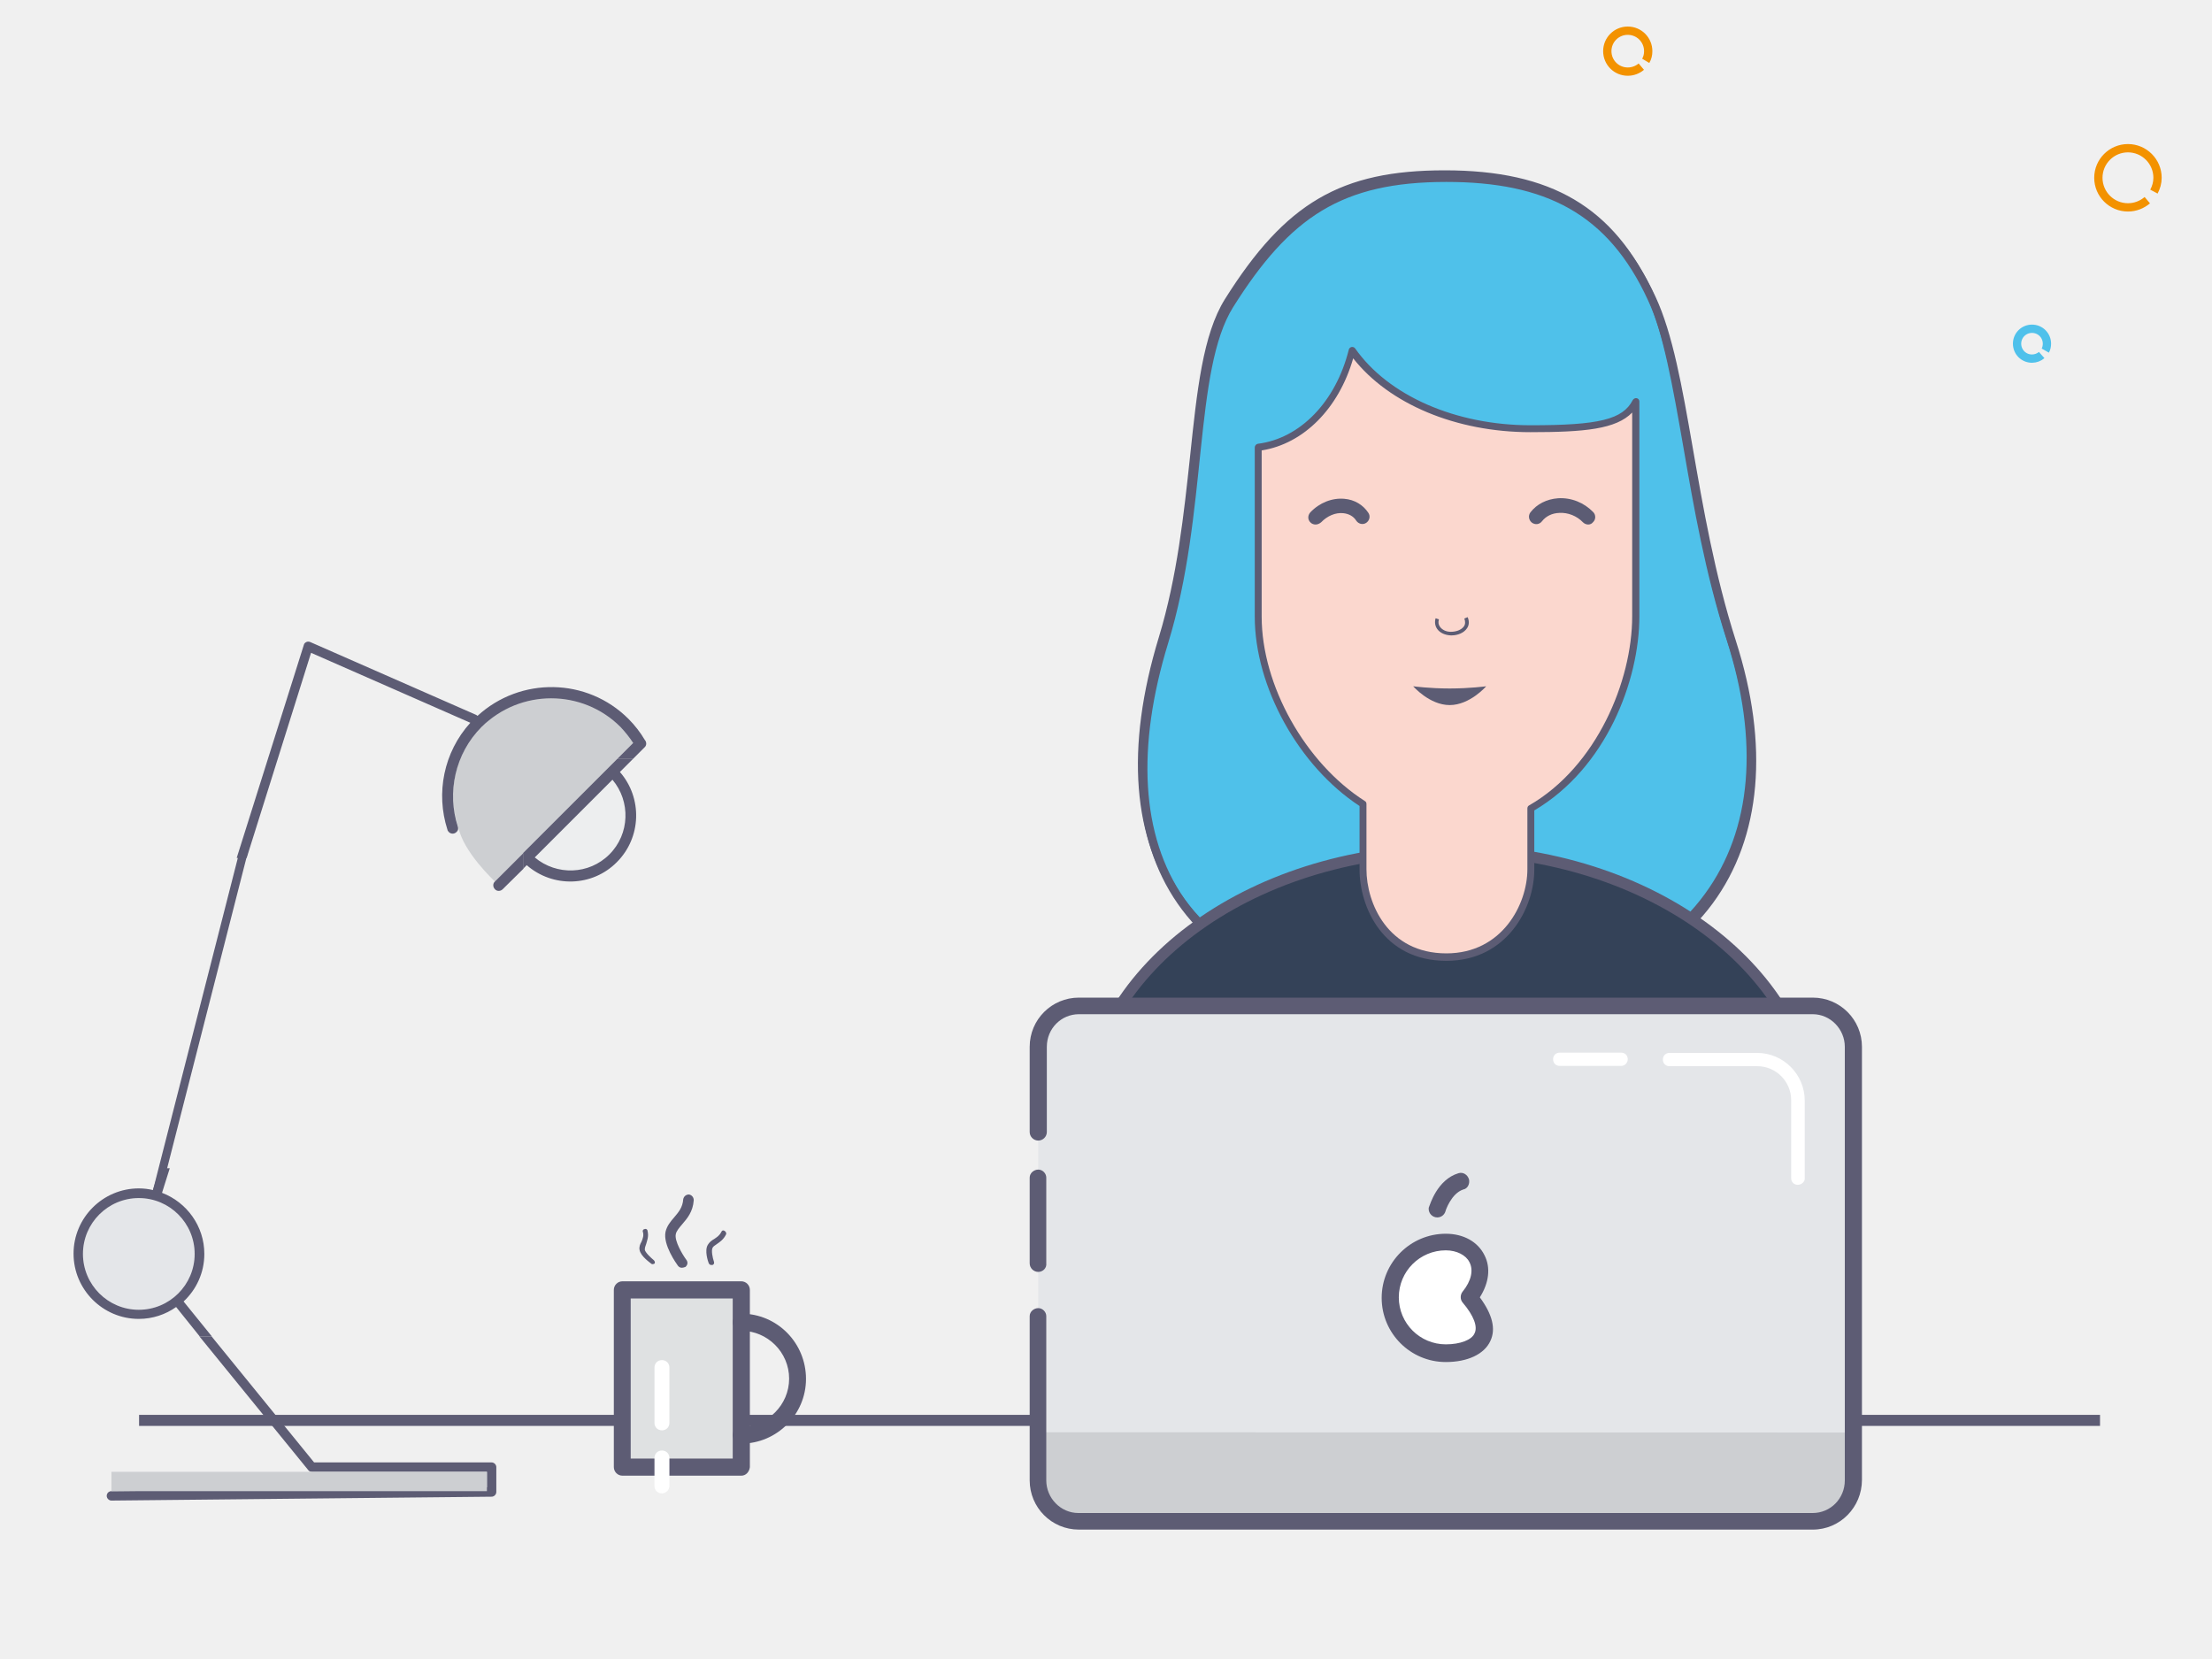
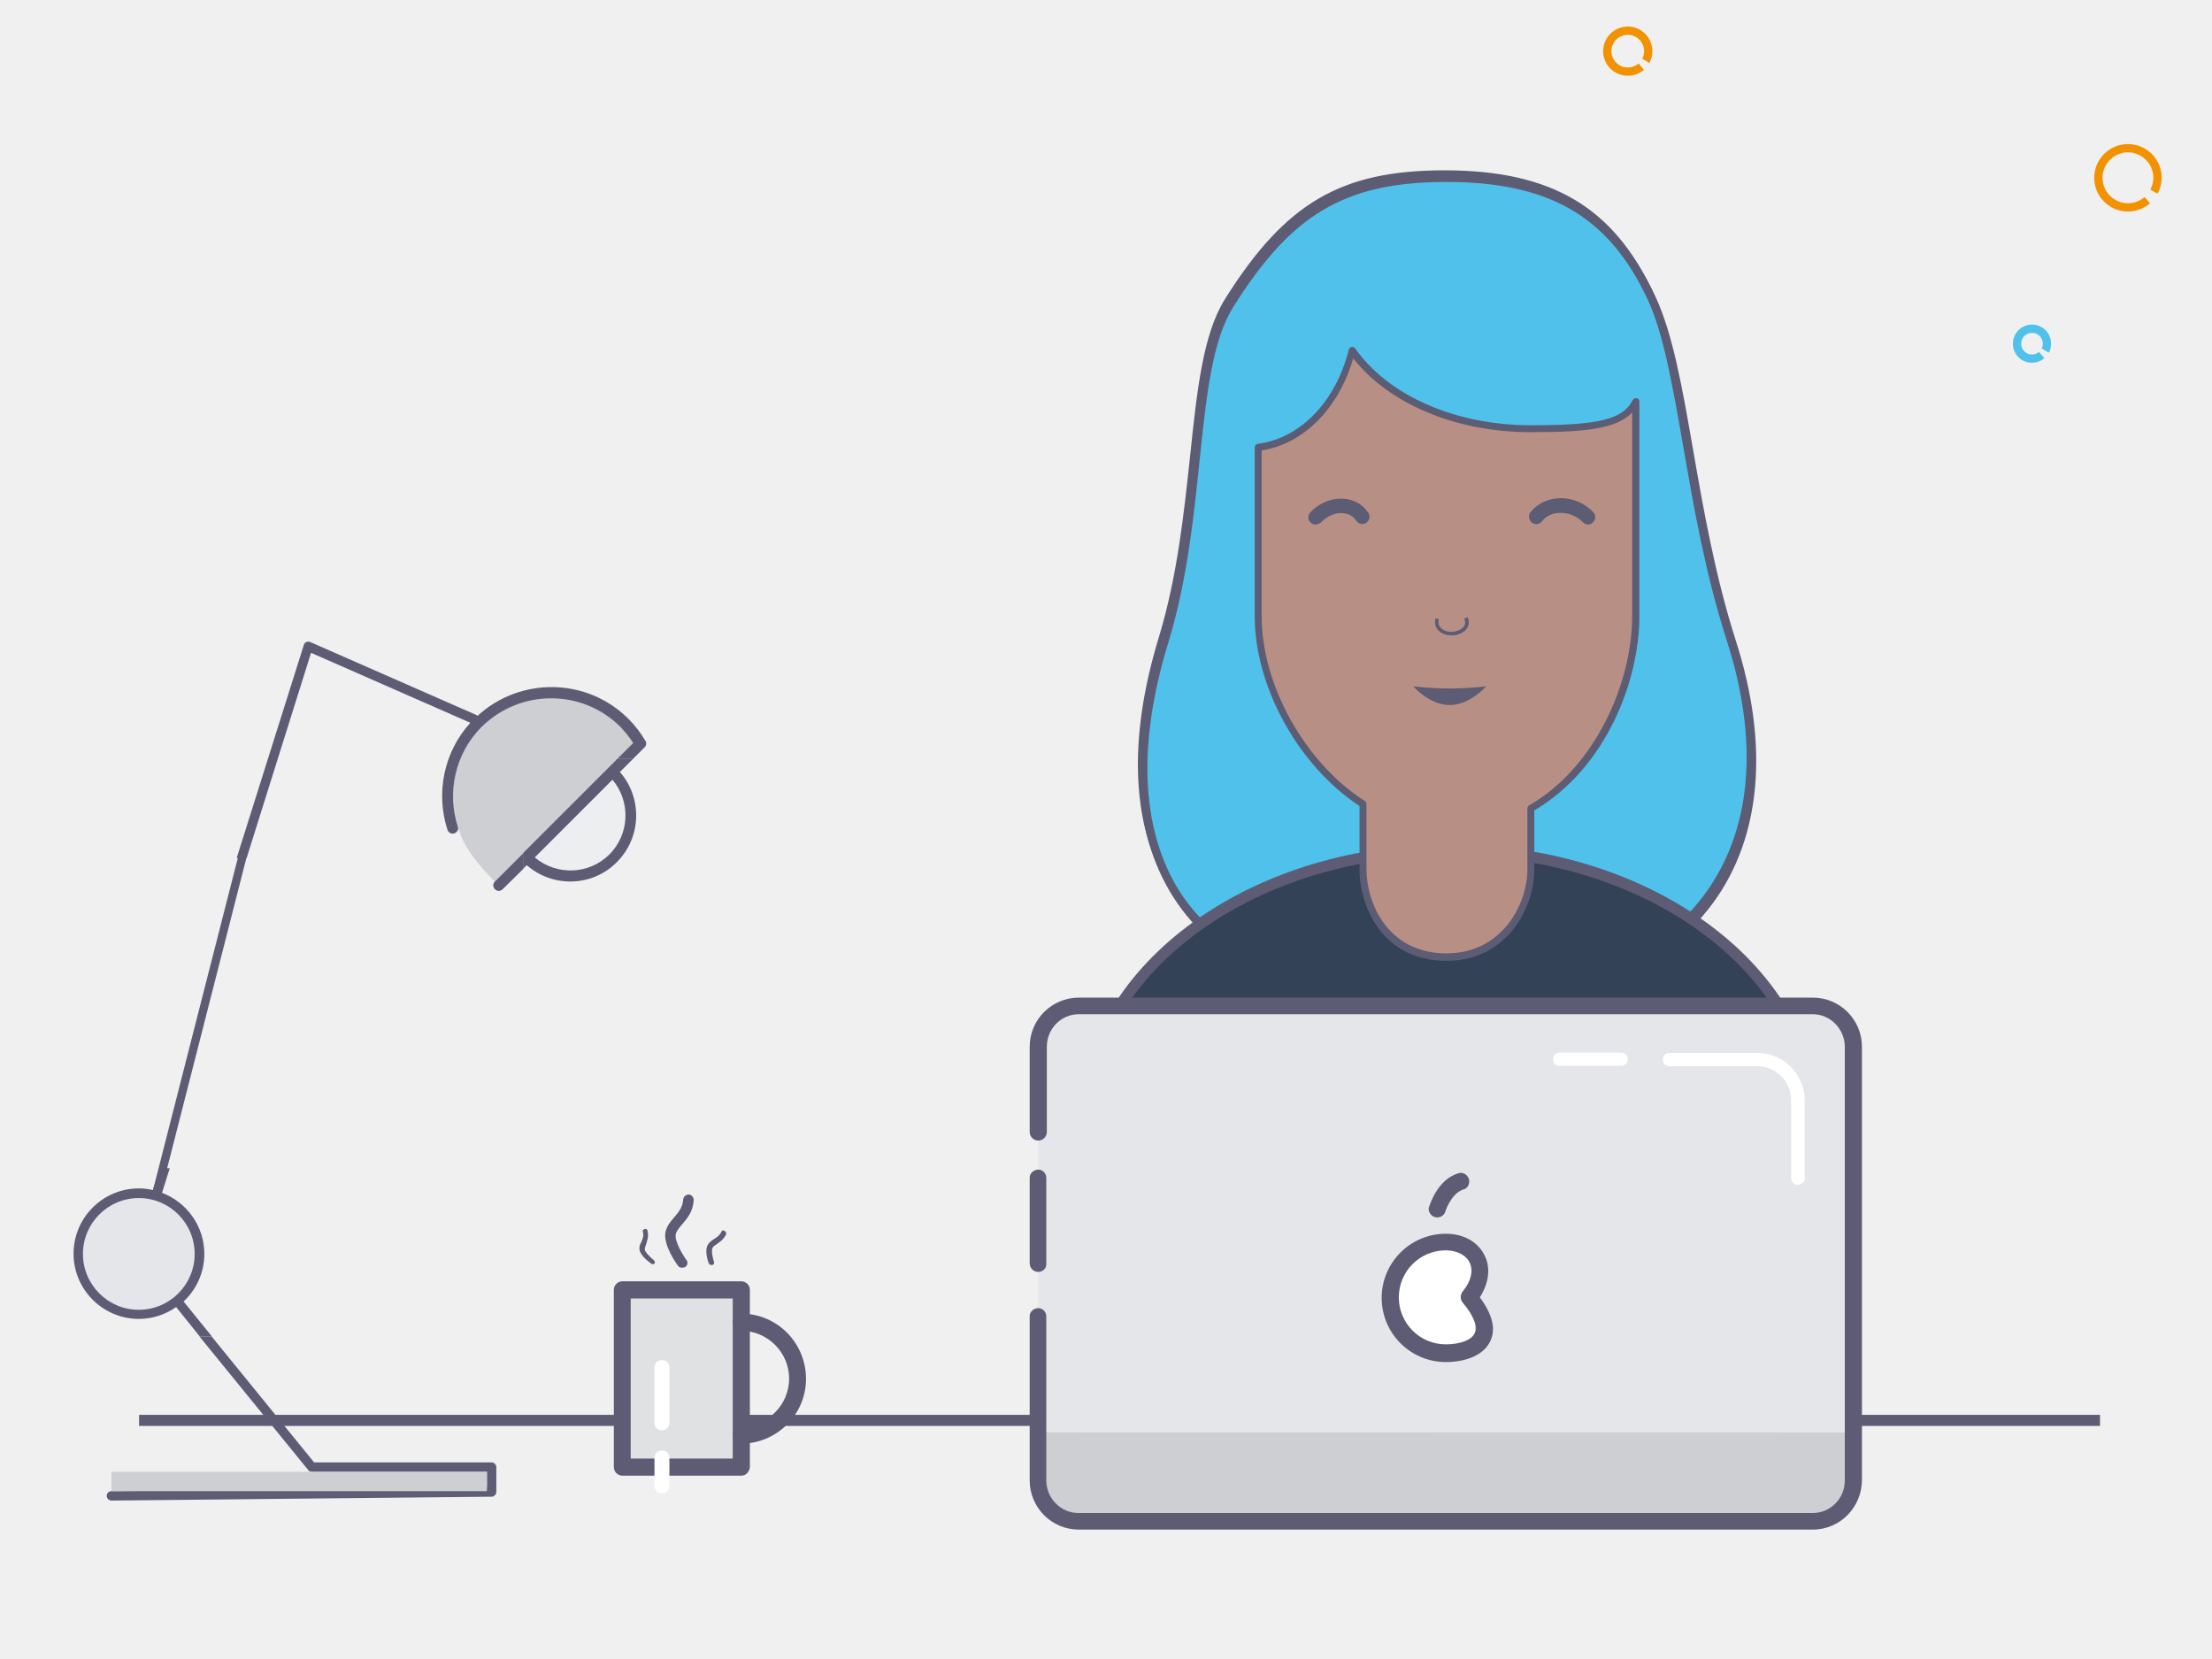
<svg xmlns="http://www.w3.org/2000/svg" version="1.1" id="Calque_1" x="0px" y="0px" viewBox="0 0 800 600" style="enable-background:new 0 0 800 600;" xml:space="preserve">
  <style type="text/css">
	.st0{fill:none;stroke:#5D5C74;stroke-width:4;stroke-miterlimit:10;}
	.st1{fill:#4FC1EA;stroke:#5D5C74;stroke-width:3;stroke-miterlimit:10;}
	.st2{fill:#5C5C74;}
	.st3{fill:#344258;stroke:#5D5C74;stroke-width:4;stroke-miterlimit:10;}
- 	.st4{fill:#FBD7CE;}
+ 	.st4{fill:#b88f84;}
	.st5{fill:#E4E6E9;}
	.st6{fill:#CDCFD2;}
	.st7{fill:#5D5C74;}
	.st8{fill:#FFFFFF;}
	.st9{fill:#DFE1E2;}
	.st10{fill:#EDEEEF;}
	.st11{fill:none;stroke:#5D5C74;stroke-width:3;stroke-miterlimit:10;}
	.st12{fill:none;stroke:#F39200;stroke-width:3;stroke-miterlimit:10;}
	.st13{fill:none;stroke:#4FC1EB;stroke-width:3;stroke-miterlimit:10;}
</style>
  <g id="XMLID_2188_">
    <line id="XMLID_7309_" class="st0" x1="50.3" y1="513.7" x2="759.5" y2="513.7" />
    <path id="XMLID_7308_" class="st1" d="M626.4,232.3c23.9,74.6-11.4,131.2-103.2,131.2c-97,0-125.1-56.4-102.2-131.2   c14.5-47.2,9-98.5,23.7-122c20.8-33.1,40.1-46,78.4-46c36.1,0,59.5,11.5,74.3,43.7C609.6,134.2,610.9,183.9,626.4,232.3z" />
    <path id="XMLID_7305_" class="st2" d="M522.5,363.4c-45.8,0-78-12.2-95.9-36.4c-17.1-23.2-19.7-56.5-7.5-96.5   c6.7-22,9.1-45,11.3-65.4c2.5-23.7,4.6-44.1,12.6-56.9c21.9-34.9,42-46.6,79.5-46.6c38.6,0,61.1,13.3,75.5,44.5   c6.2,13.5,9.6,32.8,13.4,55.2c3.7,21.4,7.9,45.6,15.5,69.3c12.1,37.8,9.3,70.5-8.2,94.4C600.4,350.1,567.1,363.4,522.5,363.4z    M522.5,64.1c-36.5,0-56,11.5-77.4,45.4c-7.7,12.3-9.8,32.4-12.2,55.8c-2.1,20.5-4.6,43.7-11.4,65.9c-12,39.1-9.5,71.7,7.1,94.2   c17.3,23.5,48.9,35.3,93.8,35.3c43.8,0,76.3-12.9,94.2-37.4c17-23.2,19.7-55.1,7.8-92.1c-7.7-23.9-11.9-48.2-15.6-69.6   c-3.9-22.2-7.2-41.3-13.2-54.5C581.8,77,559.9,64.1,522.5,64.1z" />
    <path id="XMLID_7304_" class="st3" d="M392,406.9c0-54.9,59.2-99.5,132.2-99.5s132.2,44.5,132.2,99.5" />
    <path id="XMLID_7303_" class="st4" d="M553.8,156c-28.4,0-52.9-11.6-64.6-28.4c-4.7,18.9-18,33-34,35c0,17.7,0,45.8,0,61.2   c0,23.6,14.8,53,37.9,67.8v23.6c0,13.2,8.3,31.7,30.2,31.7c21.3,0,30.6-18.5,30.6-31.7v-22c24.7-14.2,38-45,38-69.5   c0-23.6,0-77.2,0-77.2c0-0.2,0-0.3,0-0.5C587.8,154,577.9,156,553.8,156z" />
    <path id="XMLID_7300_" class="st2" d="M523.1,347.5c-23.1,0-31.4-19.7-31.4-33v-23c-22-14.4-37.9-43.1-37.9-68.5v-61.2   c0-0.6,0.5-1.2,1.1-1.3c15.3-1.9,28.2-15.2,32.9-34c0.1-0.5,0.5-0.9,1-1c0.5-0.1,1,0.1,1.3,0.5c12,17.1,36.3,27.8,63.5,27.8   c24.7,0,33.3-2.1,36.9-9.1c0.3-0.5,0.9-0.8,1.4-0.7c0.6,0.1,1,0.6,1,1.2l0,0.5v77.2c0,23.1-11.9,54.8-38,70.2v21.2   C555,328.2,545.1,347.5,523.1,347.5z M456.3,162.9v60.1c0,24.8,15.7,52.9,37.3,66.7c0.4,0.2,0.6,0.6,0.6,1.1v23.6   c0,12.2,7.7,30.4,28.9,30.4c20.2,0,29.3-17.8,29.3-30.4v-22c0-0.5,0.2-0.9,0.6-1.1c24.5-14.1,37.3-45.1,37.3-68.4v-73.7   c-5.8,6-17.2,7.1-36.8,7.1c-26.9,0-51.1-10.2-64.1-26.7C484.2,147.7,471.5,160.5,456.3,162.9z" />
    <g id="XMLID_7298_">
      <path id="XMLID_7299_" class="st2" d="M537.5,248.2c0,0-5.9,6.8-13.2,6.8c-7.3,0-13.2-6.8-13.2-6.8s5.9,0.8,13.2,0.8    C531.6,249,537.5,248.2,537.5,248.2z" />
    </g>
    <g id="XMLID_7296_">
      <path id="XMLID_7297_" class="st2" d="M525,229.8c-0.1,0-0.2,0-0.3,0c-2.1-0.1-3.9-0.9-4.9-2.3c-0.8-1.1-1-2.5-0.6-3.9l1.2,0.4    c-0.3,1-0.2,1.9,0.4,2.7c0.8,1.1,2.2,1.8,3.9,1.8c2,0,3.8-0.7,4.7-1.9c0.6-0.8,0.6-1.8,0.2-2.9l1.2-0.5c0.8,1.9,0.3,3.3-0.3,4.1    C529.5,228.8,527.3,229.8,525,229.8z" />
    </g>
    <path id="XMLID_7295_" class="st5" d="M670.3,378.6v156.6c0,8.1-6.6,14.7-14.7,14.7H390.2c-8.1,0-14.7-6.6-14.7-14.7V378.4   c0-8.1,6.6-14.7,14.7-14.7h265.4C663.7,363.9,670.3,370.5,670.3,378.6" />
    <path id="XMLID_7294_" class="st6" d="M670.3,518.1v17.2c0,8.1-6.6,14.7-14.7,14.7H390.2c-8.1,0-14.7-6.6-14.7-14.7v-17.3   L670.3,518.1z" />
    <path id="XMLID_7293_" class="st7" d="M375.5,460c-1.7,0-3.1-1.4-3.1-3.1v-31c0-1.7,1.6-2.9,3.1-2.9c1.6,0,2.9,1.4,2.9,2.9v31   C378.6,458.6,377.2,460,375.5,460" />
    <path id="XMLID_7292_" class="st7" d="M655.6,553.2H390.2c-9.9,0-17.8-8-17.8-17.8V476c0-1.7,1.6-2.9,3.1-2.9   c1.6,0,2.9,1.4,2.9,2.9v59.4c0,6.4,5.2,11.8,11.6,11.8h265.6c6.4,0,11.6-5.2,11.6-11.8V378.6c0-6.4-5.2-11.8-11.6-11.8H390.2   c-6.4,0-11.6,5.2-11.6,11.8v30.8c0,1.7-1.4,3.1-3.1,3.1c-1.7,0-3.1-1.4-3.1-3.1v-30.8c0-9.9,8-17.8,17.8-17.8h265.4   c9.9,0,17.8,8,17.8,17.8v156.6C673.4,545.1,665.5,553.2,655.6,553.2" />
    <path id="XMLID_7288_" class="st8" d="M650.2,428.5c-1.4,0-2.4-1-2.4-2.4v-28.2c0-6.8-5.5-12.3-12.3-12.3h-31.7   c-1.4,0-2.4-1-2.4-2.4c0-1.4,1-2.4,2.4-2.4h31.7c9.5,0,17.2,7.8,17.2,17.2v28.2C652.8,427.3,651.6,428.5,650.2,428.5 M586.3,385.5   h-22.2c-1.4,0-2.4-1-2.4-2.4c0-1.4,1-2.4,2.4-2.4h22.2c1.4,0,2.4,1,2.4,2.4C588.7,384.3,587.7,385.5,586.3,385.5 M531.4,469.4   c11.6,13.9,2.8,20.1-8.3,20.1s-20.1-9-20.1-20.1c0-11.1,9-20.1,20.1-20.1S539.4,459.3,531.4,469.4" />
    <path id="XMLID_7285_" class="st7" d="M522.9,452.2c-9.4,0-17,7.6-17,17c0,9.4,7.6,17,17,17c5.2,0,9.4-1.6,10.4-4   c1.2-2.4-0.3-6.4-4.3-11.1c-0.9-1-1-2.8,0-4c3.1-3.8,4-7.8,2.4-10.7C530.2,454,526.9,452.2,522.9,452.2 M522.9,492.6   c-12.8,0-23.2-10.4-23.2-23.2c0-12.8,10.4-23.2,23.2-23.2c6.4,0,11.6,2.9,14,7.8c2.3,4.5,1.6,10-1.7,15.2   c4.5,6.1,5.9,11.4,3.8,15.8C536.8,489.8,530.7,492.6,522.9,492.6" />
    <path id="XMLID_7284_" class="st7" d="M519.8,440.3c-1.7,0-3.1-1.4-3.1-3.1c0-0.3,0-0.5,0.2-0.9c0.2-0.3,2.8-9.7,10.6-12   c1.6-0.5,3.3,0.5,3.8,2.3c0.3,1.6-0.5,3.3-2.1,3.6c-4.3,1.4-6.4,7.6-6.4,7.8C522.4,439.4,521.2,440.3,519.8,440.3" />
    <path id="XMLID_7283_" class="st9" d="M225,530.6h43v-64.1h-43V530.6z" />
    <path id="XMLID_7280_" class="st7" d="M228.1,527.5H265v-57.9h-36.9L228.1,527.5z M268.1,533.7h-43c-1.7,0-3.1-1.4-3.1-3.1v-64.1   c0-1.7,1.4-3.1,3.1-3.1h43c1.7,0,3.1,1.4,3.1,3.1v64.1C271,532.3,269.8,533.7,268.1,533.7z" />
    <path id="XMLID_7275_" class="st7" d="M268.1,522.1c-1.7,0-3.1-1.4-3.1-3.1c0-1.7,1.4-3.1,3.1-3.1c9.5,0,17.3-7.8,17.3-17.3   c0-9.5-7.8-17.3-17.3-17.3c-1.7,0-3.1-1.4-3.1-3.1c0-1.7,1.4-3.1,3.1-3.1c13,0,23.4,10.6,23.4,23.6   C291.5,511.6,280.9,522.1,268.1,522.1 M246.6,458.5c-0.5,0-1-0.2-1.4-0.7c-0.5-0.7-5.5-7.6-4.5-12.3c0.5-2.1,1.7-3.6,3.1-5.2   c1.6-1.9,3.1-3.6,3.3-6.6c0.2-1,1-1.7,2.1-1.7c1,0.2,1.7,1,1.7,2.1c-0.3,4.2-2.4,6.6-4.2,8.7c-1,1.2-2.1,2.4-2.3,3.6   c-0.5,2.4,2.4,7.3,3.8,9.2c0.7,0.9,0.5,1.9-0.3,2.6C247.3,458.4,247,458.5,246.6,458.5 M236,457.2c-0.2,0-0.3,0-0.5-0.2   c-0.3-0.3-3.8-2.6-4.2-5c-0.2-1,0.2-2.1,0.7-2.9c0.5-1.2,0.9-2.3,0.5-3.6c-0.2-0.5,0.2-1,0.7-1c0.5-0.2,1,0.2,1,0.7   c0.5,2.1-0.2,3.5-0.5,4.7c-0.3,0.7-0.5,1.4-0.5,2.1c0.2,1,2.1,2.8,3.3,3.8c0.3,0.3,0.5,0.9,0.2,1.2   C236.6,457,236.4,457.2,236,457.2 M257.2,457.5c-0.3,0-0.7-0.2-0.9-0.7c-0.2-0.5-1.6-4.5-0.3-6.6c0.5-0.9,1.4-1.6,2.3-2.1   c1-0.7,1.9-1.2,2.6-2.6c0.2-0.5,0.7-0.7,1.2-0.3c0.3,0.2,0.7,0.7,0.5,1.2c-0.9,1.9-2.3,2.8-3.3,3.5c-0.7,0.5-1.4,0.9-1.6,1.4   c-0.5,1,0,3.5,0.5,5c0.2,0.5,0,1-0.5,1.2H257.2" />
    <path id="XMLID_7271_" class="st8" d="M239.4,517.3c-1.5,0-2.7-1.1-2.7-2.7v-20c0-1.5,1.1-2.7,2.7-2.7c1.5,0,2.7,1.1,2.7,2.7v20   C242.1,516.2,240.9,517.3,239.4,517.3C239.4,517.5,239.4,517.5,239.4,517.3 M239.4,540.1c-1.5,0-2.7-1.1-2.7-2.7v-10.1   c0-1.5,1.1-2.7,2.7-2.7c1.5,0,2.7,1.1,2.7,2.7v10.1C242.1,538.8,240.9,540.1,239.4,540.1" />
    <path id="XMLID_7270_" class="st6" d="M229.1,268.6L179,318.8c0,0-11.6-10.7-13.3-19.9c0,0-8.3-21.2,10.6-37.9c0,0,11-13,34.1-7.4   C210.4,253.6,223,257.8,229.1,268.6z" />
    <path id="XMLID_7269_" class="st7" d="M109.9,233.2c0.1-0.5,0.5-0.8,0.9-1c0.4-0.2,0.9-0.2,1.4,0l59.9,26.3   c0.2,0.1,0.4,0.2,0.6,0.4c15.5-14.2,39.6-13.9,54.6,1.1c2.3,2.3,4.3,4.9,5.9,7.6l0,0c0.7,0.8,0.7,2-0.1,2.7l-4.2,4.2h-5.7l5.8-5.8   c-1.3-2-2.9-4-4.6-5.8c-13.8-13.8-36.3-13.8-50.2,0c-9.7,9.7-12.6,23.8-8.6,36.1c0,0,0,0,0,0c0.2,0.7,0.1,1.4-0.5,1.9   c-0.8,0.8-2,0.8-2.8,0c-0.1-0.1-0.2-0.3-0.3-0.4c0,0-0.1,0-0.1-0.1c0,0,0-0.1,0-0.1c0-0.1-0.1-0.2-0.1-0.3   c-4.2-13.1-1.4-27.9,8.3-38.6l-57.6-25.3l-23.3,74.2h-3.6L109.9,233.2z" />
    <path id="XMLID_7265_" class="st7" d="M112.8,532.3c-0.5,0-1-0.2-1.3-0.6l-39.4-48.4h4.4l37.1,45.6h64.2c0.9,0,1.7,0.8,1.7,1.7v9   c0,0.9-0.8,1.7-1.7,1.7l-137.5,1.4c0,0,0,0,0,0c-0.9,0-1.7-0.8-1.7-1.7c0-0.9,0.7-1.7,1.7-1.7l135.8-1.4v-5.6H112.8z" />
    <path id="XMLID_7263_" class="st7" d="M181.8,321.6c-0.8,0.8-2.1,0.8-2.8,0c-0.8-0.8-0.8-2.1,0-2.8l10.3-10.3v5.7L181.8,321.6z" />
    <path id="XMLID_7262_" class="st10" d="M220.4,308.9c-7.4,7.4-19.1,7.7-27,1.1l28-28C228.1,289.8,227.8,301.5,220.4,308.9z" />
    <path id="XMLID_7256_" class="st7" d="M228.9,274.5h-5.7l-34,34v5.7l1.3-1.3c9.4,8.2,23.7,7.9,32.6-1.1c8.9-8.9,9.3-23.2,1.1-32.6   L228.9,274.5z M221.5,282c6.6,7.8,6.3,19.6-1.1,27c-7.4,7.4-19.1,7.7-27,1.1L221.5,282z" />
    <path id="XMLID_7255_" class="st5" d="M50.2,473.7c-11.2,0-20.2-9.1-20.2-20.2c0-11.2,9.1-20.2,20.2-20.2   c11.2,0,20.2,9.1,20.2,20.2C70.4,464.7,61.3,473.7,50.2,473.7z" />
    <path id="XMLID_7251_" class="st7" d="M72.2,483.3h4.4l-10.2-12.6c4.6-4.3,7.5-10.4,7.5-17.2c0-10.1-6.4-18.7-15.3-22.1l2.8-8.9   h-3.6l-2.5,7.9c-1.6-0.4-3.4-0.6-5.1-0.6c-13,0-23.6,10.6-23.6,23.6c0,13,10.6,23.6,23.6,23.6c5,0,9.7-1.6,13.5-4.3L72.2,483.3z    M50.2,473.7c-11.2,0-20.2-9.1-20.2-20.2c0-11.2,9.1-20.2,20.2-20.2c11.2,0,20.2,9.1,20.2,20.2C70.4,464.7,61.3,473.7,50.2,473.7z" />
    <rect id="XMLID_7247_" x="40.3" y="532.3" class="st6" width="135.8" height="7" />
    <line id="XMLID_7245_" class="st11" x1="56.4" y1="432.3" x2="88.2" y2="307.8" />
    <g id="XMLID_7240_">
      <path id="XMLID_7243_" class="st2" d="M475.8,189.7c-0.6,0-1.3-0.2-1.8-0.7c-1.1-1-1.1-2.6-0.1-3.7c3.3-3.5,7.9-5.3,12.3-4.9    c3.7,0.3,6.8,2.2,8.7,5.1c0.8,1.2,0.4,2.8-0.8,3.6c-1.2,0.8-2.8,0.4-3.6-0.8c-1-1.6-2.7-2.5-4.7-2.7c-2.8-0.3-5.8,1-8,3.3    C477.2,189.4,476.5,189.7,475.8,189.7z" />
    </g>
    <g id="XMLID_7234_">
      <path id="XMLID_7235_" class="st2" d="M574.4,189.7c-0.7,0-1.4-0.3-1.9-0.8c-2.2-2.3-5.4-3.6-8.6-3.4c-2.6,0.1-4.8,1.2-6.2,3    c-0.9,1.2-2.5,1.4-3.7,0.5c-1.1-0.9-1.4-2.5-0.5-3.7c2.3-3,5.9-4.8,10-5.1c4.8-0.3,9.4,1.6,12.7,5c1,1,1,2.7-0.1,3.7    C575.7,189.4,575.1,189.7,574.4,189.7z" />
    </g>
    <path id="XMLID_7233_" class="st12" d="M593.6,24.1c-1.3,1.1-3,1.8-4.9,1.8c-4.1,0-7.4-3.3-7.4-7.4s3.3-7.4,7.4-7.4   s7.4,3.3,7.4,7.4c0,1.3-0.3,2.5-0.9,3.5" />
    <path id="XMLID_7231_" class="st13" d="M927.6,36c-1.2,1-2.8,1.7-4.5,1.7c-3.8,0-6.9-3.1-6.9-6.9s3.1-6.9,6.9-6.9   c3.8,0,6.9,3.1,6.9,6.9c0,1.2-0.3,2.3-0.8,3.2" />
    <path id="XMLID_7227_" class="st13" d="M723.9-25.7c-2.8,2.4-6.5,3.9-10.5,3.9c-8.9,0-16.1-7.2-16.1-16.1S704.5-54,713.4-54   c8.9,0,16.1,7.2,16.1,16.1c0,2.7-0.7,5.3-1.9,7.6" />
    <path id="XMLID_7226_" class="st13" d="M738.4,128.4c-0.9,0.8-2.2,1.3-3.5,1.3c-3,0-5.4-2.4-5.4-5.4s2.4-5.4,5.4-5.4   c3,0,5.4,2.4,5.4,5.4c0,0.9-0.2,1.8-0.6,2.5" />
    <path id="XMLID_7222_" class="st12" d="M776.6,72.4c-1.9,1.6-4.3,2.6-7,2.6c-5.9,0-10.7-4.8-10.7-10.7s4.8-10.7,10.7-10.7   c5.9,0,10.7,4.8,10.7,10.7c0,1.8-0.5,3.5-1.3,5" />
    <path id="XMLID_7218_" class="st12" d="M422.9-49.9c-0.9,0.8-2.2,1.3-3.5,1.3c-3,0-5.4-2.4-5.4-5.4s2.4-5.4,5.4-5.4   c3,0,5.4,2.4,5.4,5.4c0,0.9-0.2,1.8-0.6,2.5" />
    <path id="XMLID_7196_" class="st12" d="M893.7,176.5c-0.9,0.8-2.2,1.3-3.5,1.3c-3,0-5.4-2.4-5.4-5.4s2.4-5.4,5.4-5.4   s5.4,2.4,5.4,5.4c0,0.9-0.2,1.8-0.6,2.5" />
  </g>
</svg>
